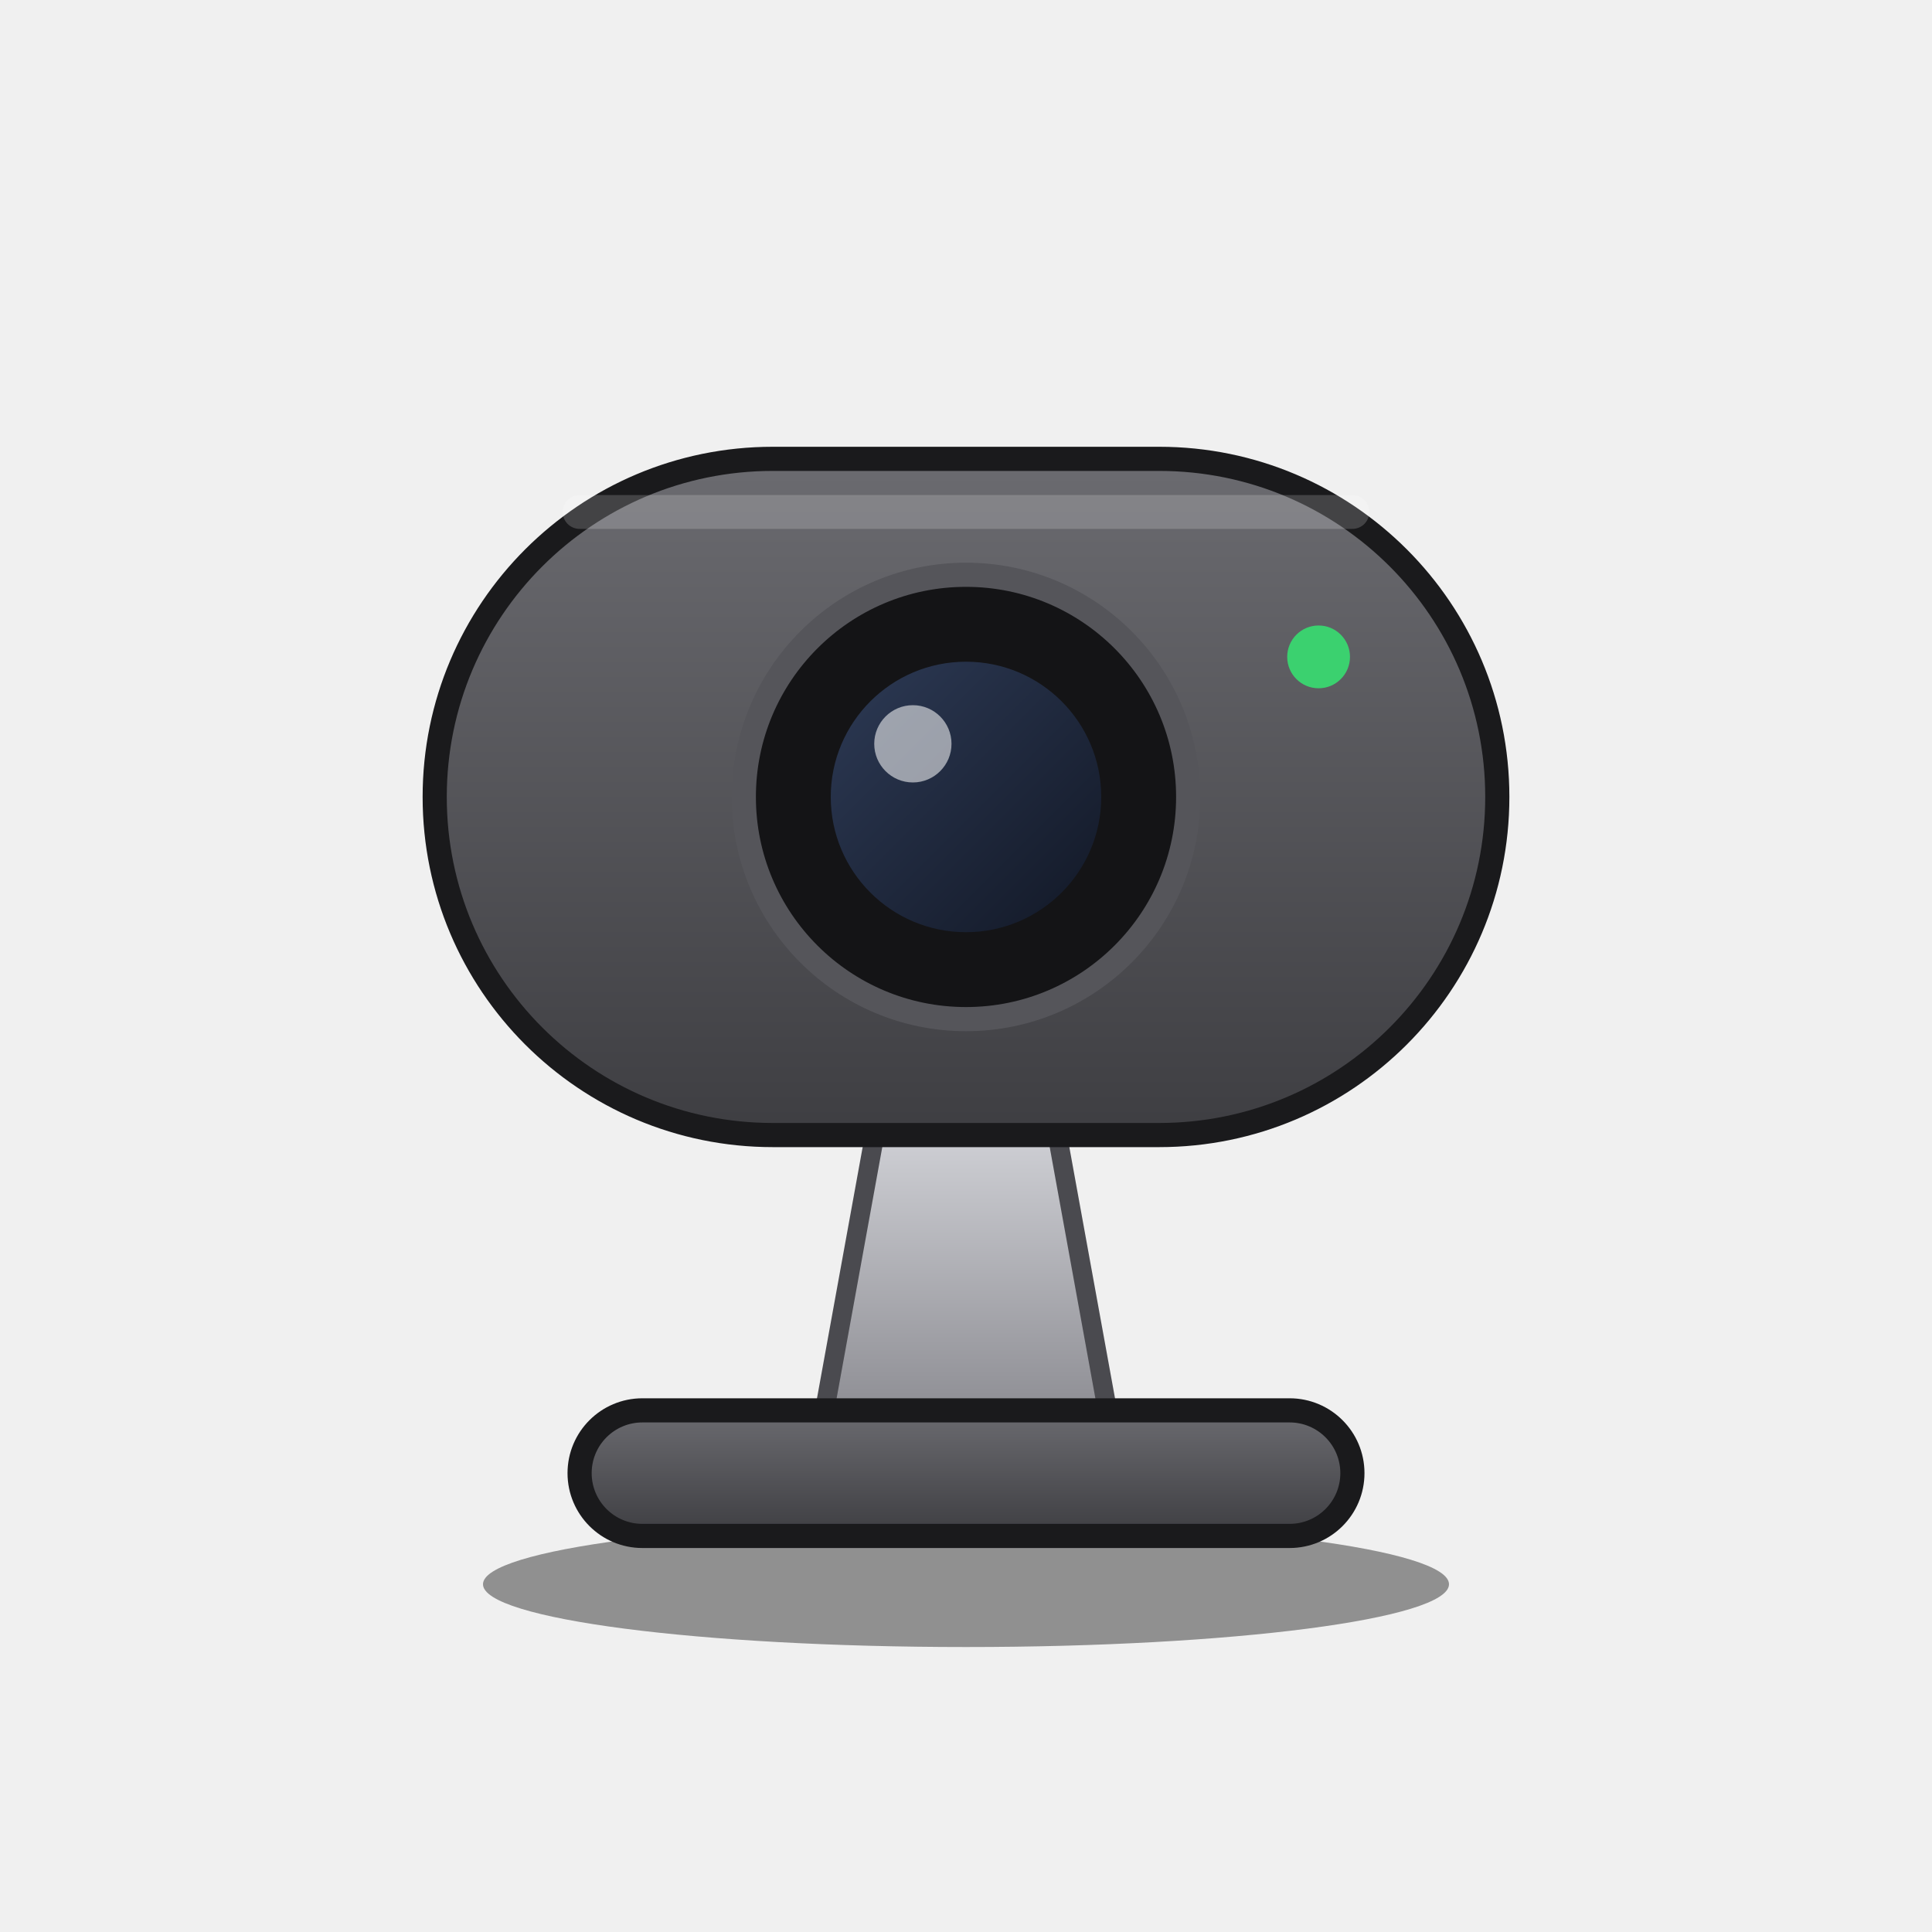
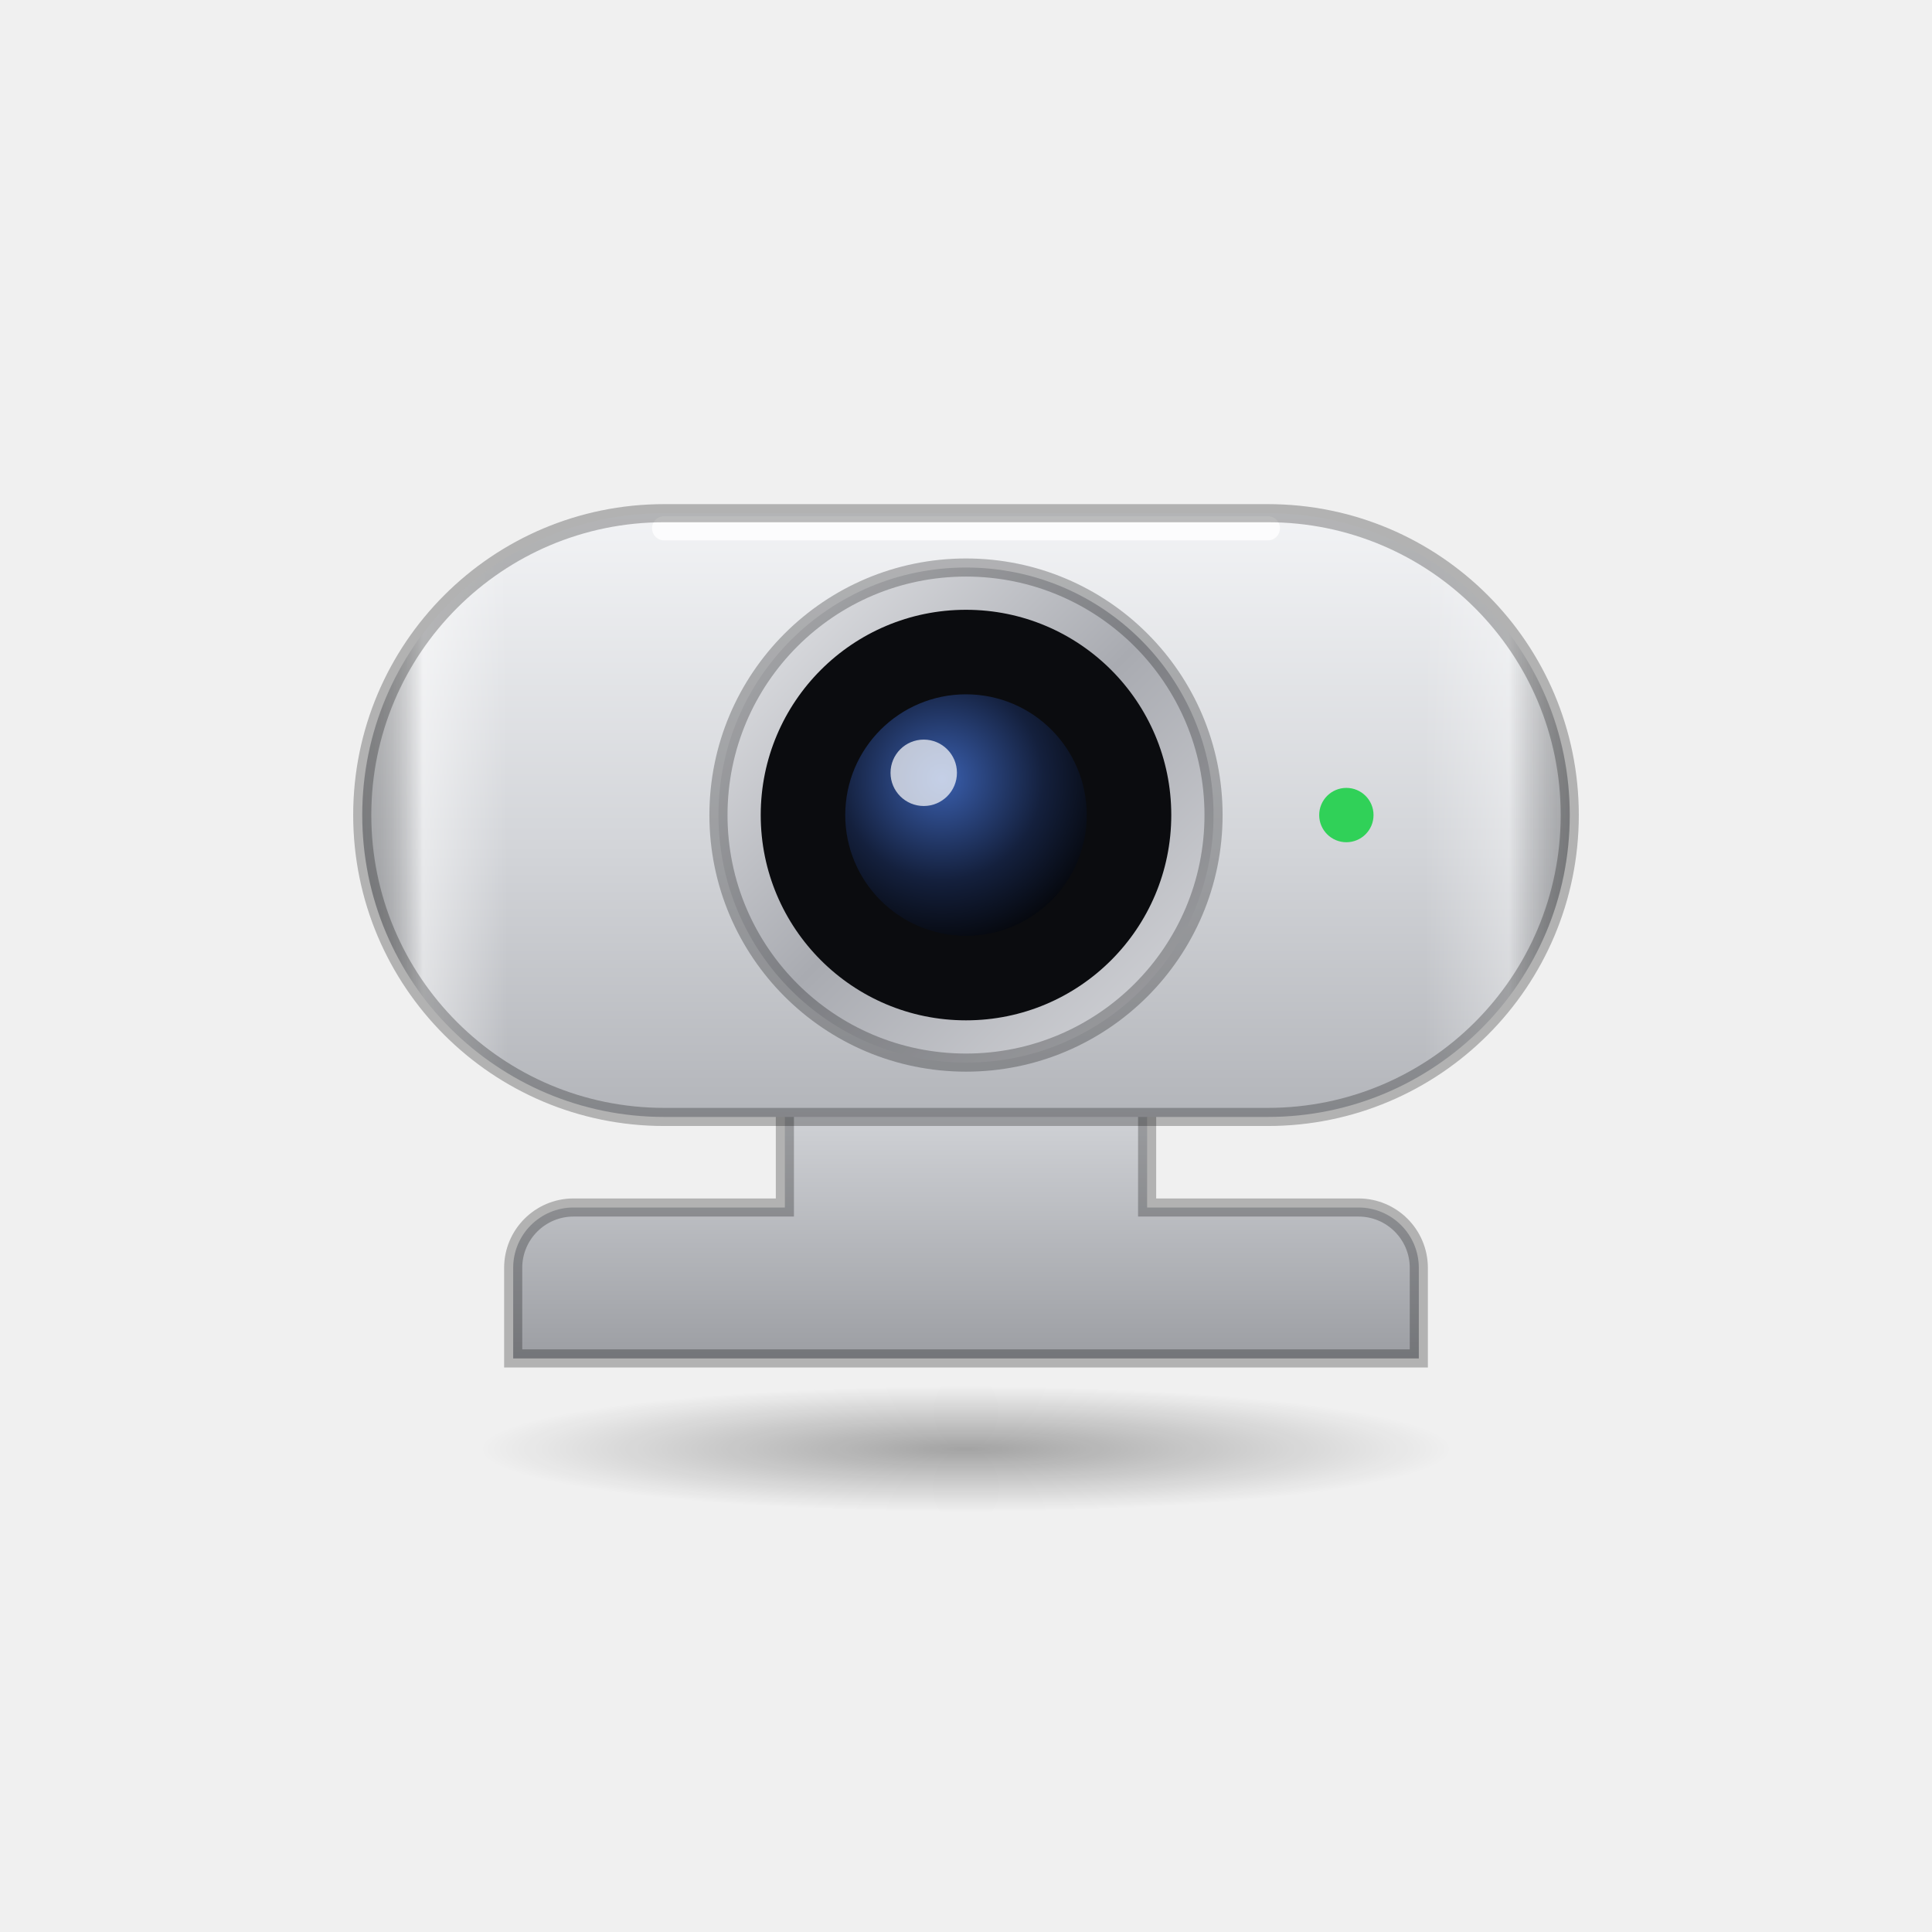
- <svg xmlns="http://www.w3.org/2000/svg" width="128" height="128" viewBox="0 0 40 40">
-   <svg y="4" width="40" height="32" viewBox="0 0 40 32">
-     <defs>
-       <linearGradient id="body" x1="0" y1="0" x2="0" y2="1">
-         <stop offset="0" stop-color="#6b6b70" />
-         <stop offset="1" stop-color="#3e3e42" />
-       </linearGradient>
-       <linearGradient id="screen" x1="0" y1="0" x2="1" y2="1">
-         <stop offset="0" stop-color="#2d3a55" />
-         <stop offset="1" stop-color="#121826" />
-       </linearGradient>
-       <linearGradient id="metal" x1="0" y1="0" x2="0" y2="1">
-         <stop offset="0" stop-color="#d4d5da" />
-         <stop offset="1" stop-color="#8a8a90" />
-       </linearGradient>
-     </defs>
-     <ellipse cx="20" cy="28.8" rx="10" ry="1.3" fill="#000000" fill-opacity="0.4" />
-     <path d="M18.2 19h3.6l1.2 6.6h-6z" fill="url(#metal)" stroke="#4a4a4f" stroke-width="0.4" />
-     <rect x="12" y="25.2" width="16" height="2.6" rx="1.3" fill="url(#body)" stroke="#1a1a1c" stroke-width="0.5" />
-     <rect x="9" y="5.5" width="22" height="14" rx="7" fill="url(#body)" stroke="#1a1a1c" stroke-width="0.5" />
-     <path d="M12 6.6h16" stroke="#ffffff" stroke-opacity="0.18" stroke-width="0.7" stroke-linecap="round" />
-     <circle cx="20" cy="12.5" r="4.6" fill="#141416" stroke="#55555a" stroke-width="0.5" />
-     <circle cx="20" cy="12.5" r="2.8" fill="url(#screen)" />
-     <circle cx="18.9" cy="11.4" r="0.8" fill="#ffffff" fill-opacity="0.55" />
-     <circle cx="27.3" cy="9.6" r="0.65" fill="#3bd16f" />
-   </svg>
+ <svg xmlns="http://www.w3.org/2000/svg" width="128" height="128" viewBox="0 0 64 64">
+   <defs>
+     <linearGradient id="alu" x1="0" y1="0" x2="0" y2="1">
+       <stop offset="0" stop-color="#f2f3f5" />
+       <stop offset=".55" stop-color="#d3d5d9" />
+       <stop offset="1" stop-color="#b3b5ba" />
+     </linearGradient>
+     <linearGradient id="alu-dark" x1="0" y1="0" x2="0" y2="1">
+       <stop offset="0" stop-color="#d6d8dc" />
+       <stop offset="1" stop-color="#9c9ea3" />
+     </linearGradient>
+     <linearGradient id="side" x1="0" y1="0" x2="1" y2="0">
+       <stop offset="0" stop-color="#000000" stop-opacity=".22" />
+       <stop offset=".05" stop-color="#ffffff" stop-opacity=".5" />
+       <stop offset=".12" stop-color="#ffffff" stop-opacity="0" />
+       <stop offset=".88" stop-color="#ffffff" stop-opacity="0" />
+       <stop offset=".95" stop-color="#ffffff" stop-opacity=".35" />
+       <stop offset="1" stop-color="#000000" stop-opacity=".24" />
+     </linearGradient>
+     <linearGradient id="lip" x1="0" y1="0" x2="0" y2="1">
+       <stop offset="0" stop-color="#c4c6cb" />
+       <stop offset="1" stop-color="#8c8e93" />
+     </linearGradient>
+     <linearGradient id="lip-white" x1="0" y1="0" x2="0" y2="1">
+       <stop offset="0" stop-color="#e2e4e8" />
+       <stop offset="1" stop-color="#c3c6cc" />
+     </linearGradient>
+     <linearGradient id="plastic" x1="0" y1="0" x2="0" y2="1">
+       <stop offset="0" stop-color="#ffffff" />
+       <stop offset="1" stop-color="#e4e6ea" />
+     </linearGradient>
+     <linearGradient id="steel" x1="0" y1="0" x2="1" y2="1">
+       <stop offset="0" stop-color="#e9eaed" />
+       <stop offset=".5" stop-color="#a9abb1" />
+       <stop offset="1" stop-color="#d8d9dd" />
+     </linearGradient>
+     <linearGradient id="glass" x1="0" y1="0" x2="0" y2="1">
+       <stop offset="0" stop-color="#2a2d34" />
+       <stop offset="1" stop-color="#0b0c0f" />
+     </linearGradient>
+     <linearGradient id="wall" x1="0" y1="0" x2="1" y2="1">
+       <stop offset="0" stop-color="#1d6bff" />
+       <stop offset=".5" stop-color="#7a3cff" />
+       <stop offset="1" stop-color="#ff5a7a" />
+     </linearGradient>
+     <linearGradient id="label" x1="0" y1="0" x2="0" y2="1">
+       <stop offset="0" stop-color="#2f80ff" />
+       <stop offset="1" stop-color="#1550d6" />
+     </linearGradient>
+     <linearGradient id="gold" x1="0" y1="0" x2="0" y2="1">
+       <stop offset="0" stop-color="#f1d58a" />
+       <stop offset="1" stop-color="#c39a3c" />
+     </linearGradient>
+     <radialGradient id="cone" cx=".42" cy=".38" r=".7">
+       <stop offset="0" stop-color="#4a4d54" />
+       <stop offset="1" stop-color="#121316" />
+     </radialGradient>
+     <radialGradient id="lens" cx=".4" cy=".35" r=".7">
+       <stop offset="0" stop-color="#3a5fae" />
+       <stop offset=".6" stop-color="#14203d" />
+       <stop offset="1" stop-color="#05070c" />
+     </radialGradient>
+     <radialGradient id="disc" cx=".5" cy=".5" r=".5">
+       <stop offset=".2" stop-color="#f7f8fa" />
+       <stop offset="1" stop-color="#b9bcc3" />
+     </radialGradient>
+     <linearGradient id="sheen" x1="0" y1="0" x2="1" y2="1">
+       <stop offset=".2" stop-color="#ff7ad9" stop-opacity="0" />
+       <stop offset=".38" stop-color="#ff7ad9" stop-opacity=".4" />
+       <stop offset=".52" stop-color="#5fd3ff" stop-opacity=".4" />
+       <stop offset=".66" stop-color="#9dff7a" stop-opacity=".32" />
+       <stop offset=".82" stop-color="#ffe066" stop-opacity="0" />
+     </linearGradient>
+     <radialGradient id="shadow" cx=".5" cy=".5" r=".5">
+       <stop offset="0" stop-color="#000000" stop-opacity=".32" />
+       <stop offset="1" stop-color="#000000" stop-opacity="0" />
+     </radialGradient>
+   </defs>
+   <ellipse cx="32" cy="48" rx="16" ry="2.08" fill="url(#shadow)" />
+   <path d="M26 36h12v4h7a2 2 0 0 1 2 2v3H17v-3a2 2 0 0 1 2-2h7z" fill="url(#alu-dark)" />
+   <path d="M26 36h12v4h7a2 2 0 0 1 2 2v3H17v-3a2 2 0 0 1 2-2h7z" fill="none" stroke="#000000" stroke-opacity=".26" stroke-width=".6" />
+   <path d="M22 17h20a10 10 0 0 1 10 10v0a10 10 0 0 1-10 10h-20a10 10 0 0 1-10-10v-0a10 10 0 0 1 10-10z" fill="url(#alu)" />
+   <path d="M22 17h20a10 10 0 0 1 10 10v0a10 10 0 0 1-10 10h-20a10 10 0 0 1-10-10v-0a10 10 0 0 1 10-10z" fill="url(#side)" />
+   <path d="M22 17.5h20" stroke="#ffffff" stroke-opacity=".8" stroke-width=".8" stroke-linecap="round" />
+   <path d="M22 17h20a10 10 0 0 1 10 10v0a10 10 0 0 1-10 10h-20a10 10 0 0 1-10-10v-0a10 10 0 0 1 10-10z" fill="none" stroke="#000000" stroke-opacity=".26" stroke-width=".6" />
+   <circle cx="32" cy="27" r="8.2" fill="url(#steel)" stroke="#000000" stroke-opacity=".26" stroke-width=".6" />
+   <circle cx="32" cy="27" r="6.8" fill="#0b0c0f" />
+   <circle cx="32" cy="27" r="4" fill="url(#lens)" />
+   <circle cx="30.6" cy="25.6" r="1.1" fill="#ffffff" fill-opacity=".7" />
+   <circle cx="44.6" cy="27" r=".9" fill="#30d158" />
</svg>
